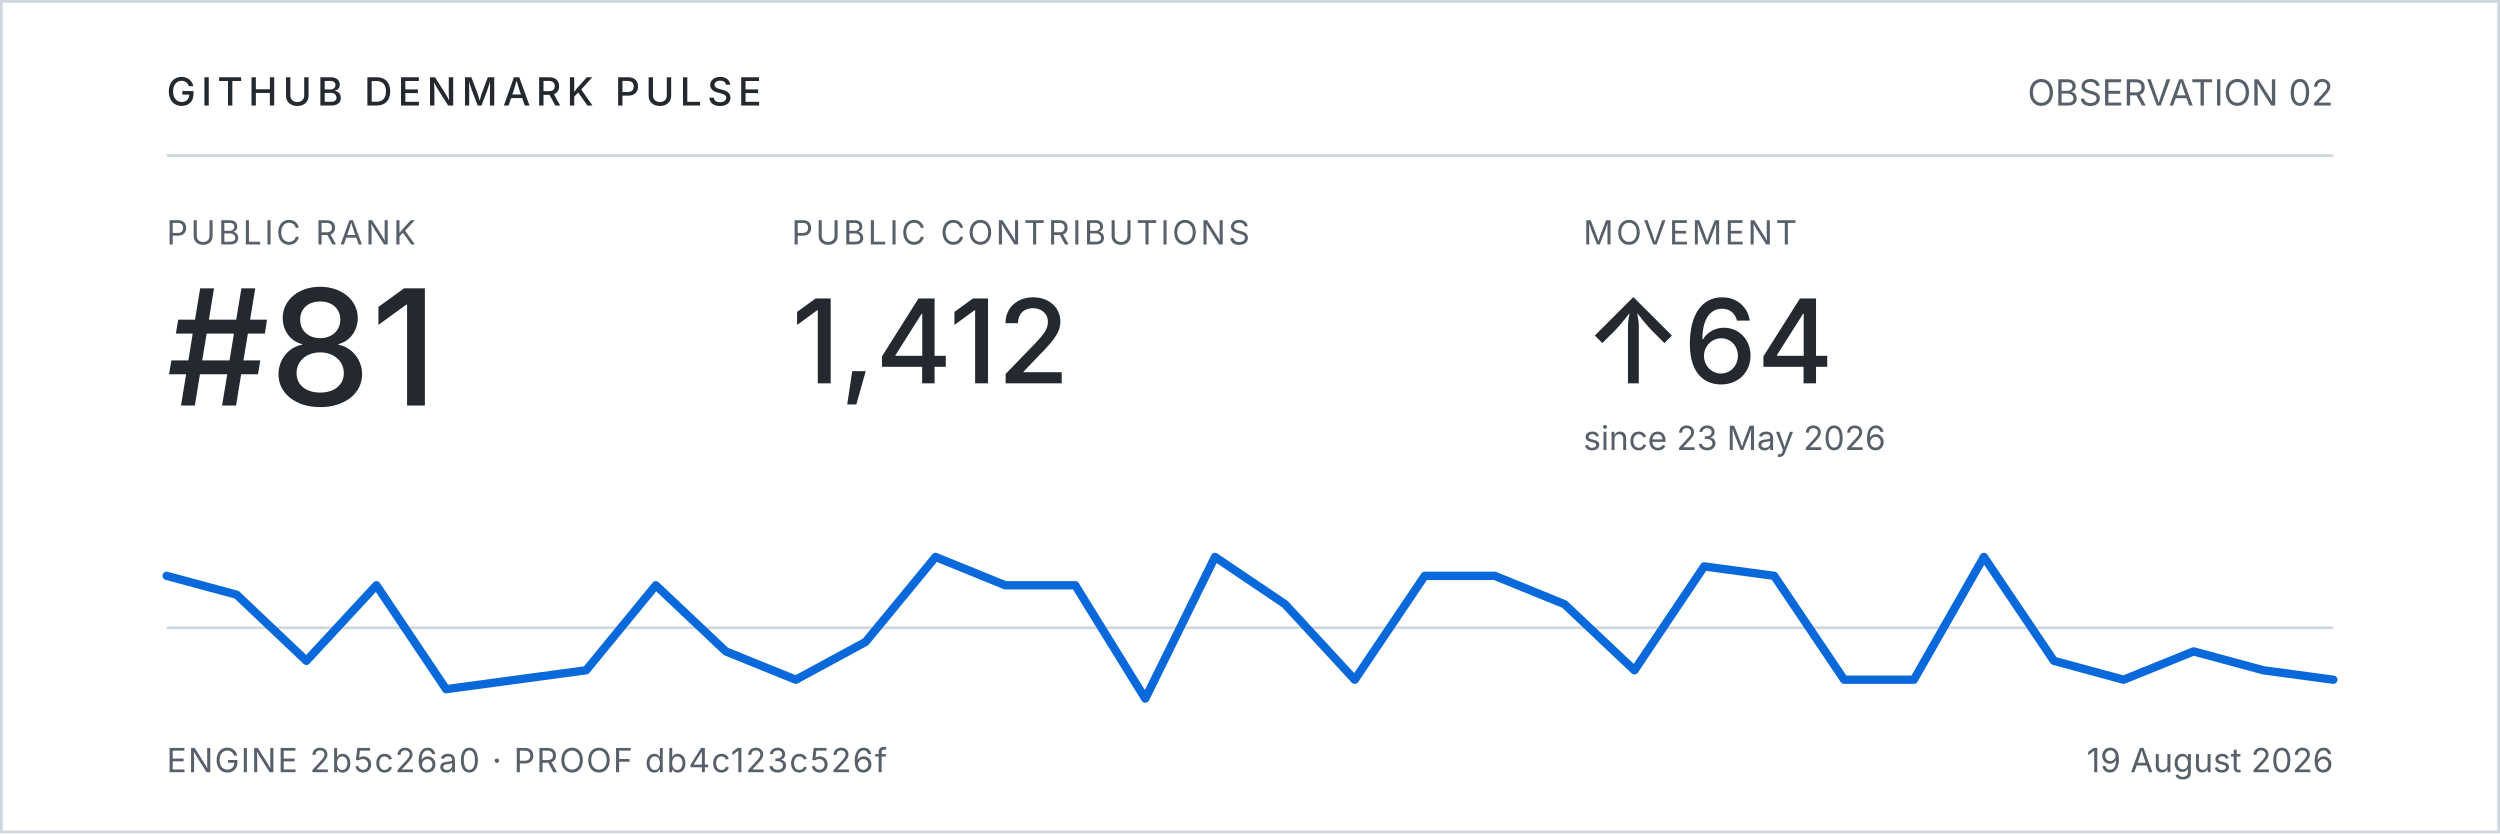
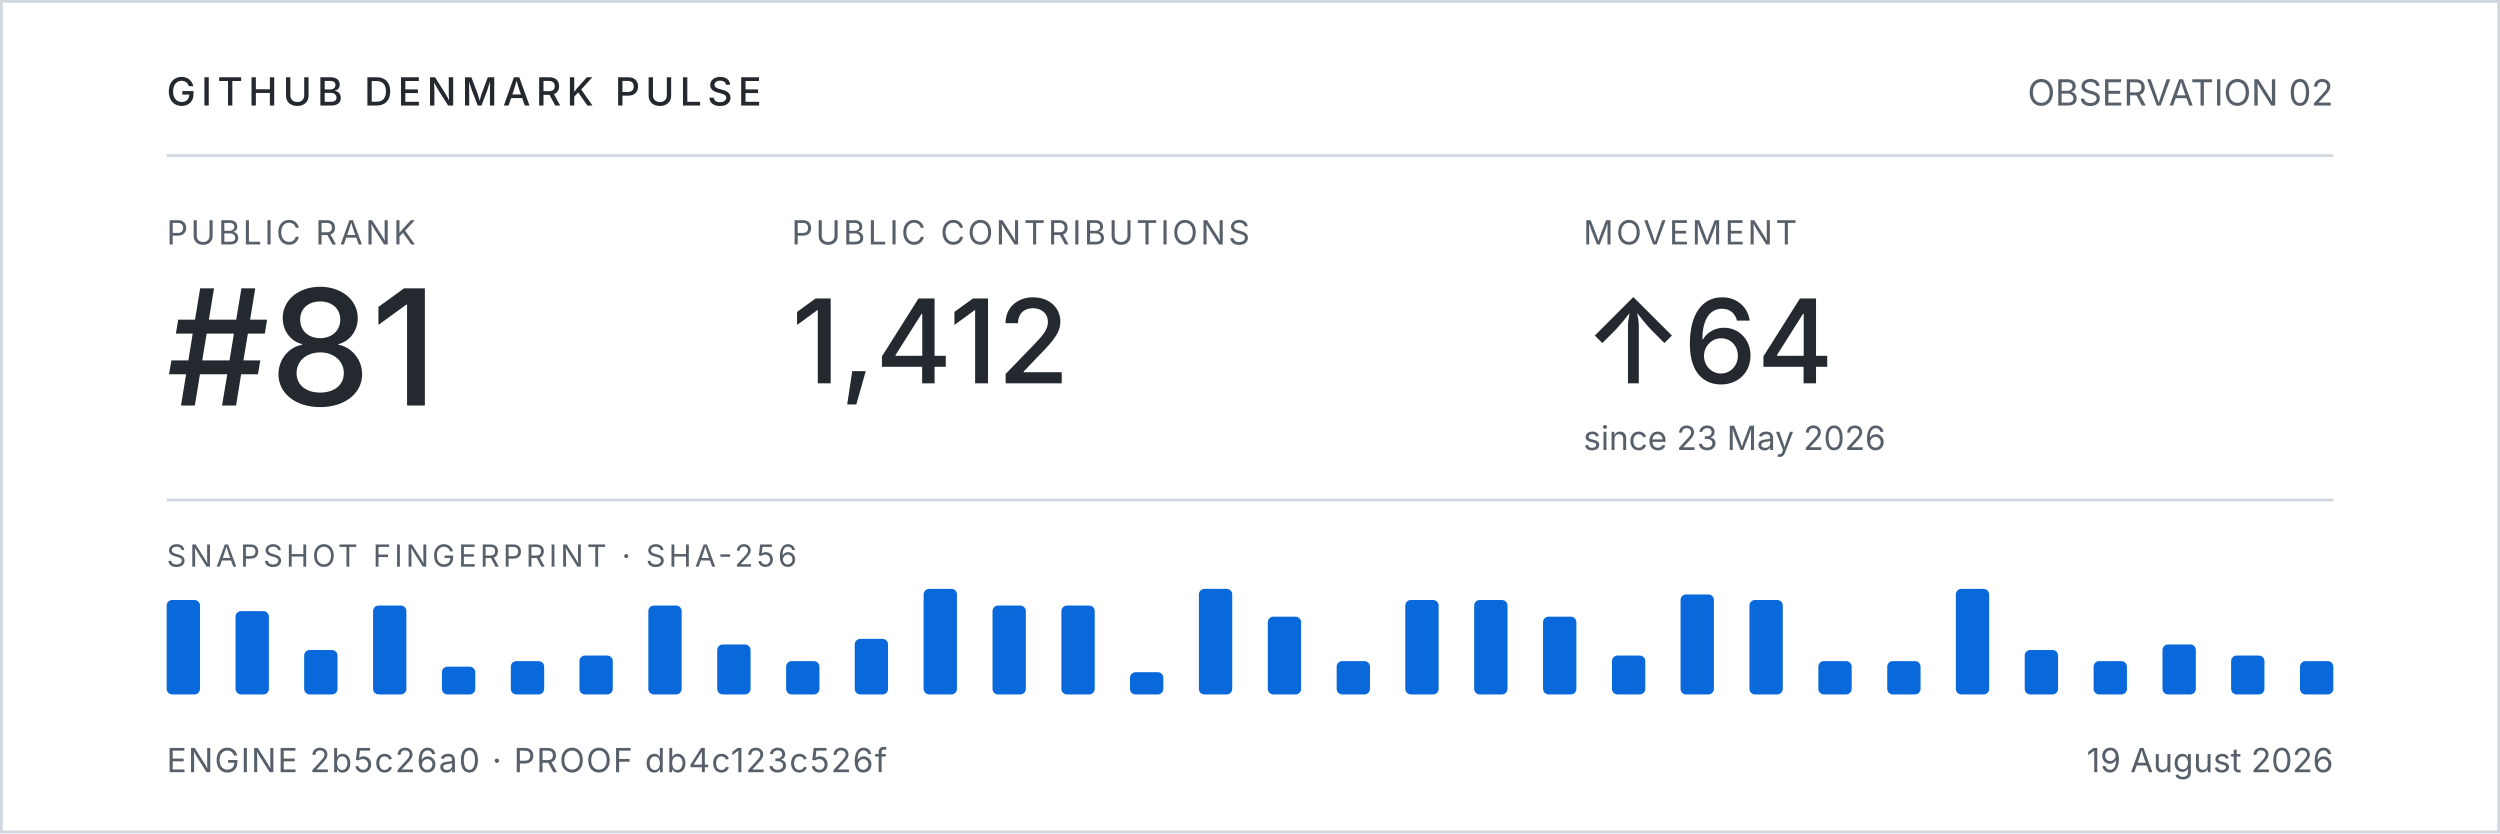
<svg xmlns="http://www.w3.org/2000/svg" role="img" aria-labelledby="observation-title observation-desc" viewBox="0 0 900 300">
  <style>
    .frame, .rule { fill: none; stroke: #d0d7de; }
    .text { fill: #24292f; }
    .muted { fill: #57606a; }
-     .pulse { fill: none; stroke: #0969da; }
+     .fingerprint { fill: #0969da; }
    text { font-family: -apple-system, BlinkMacSystemFont, "Segoe UI", sans-serif; }
    @media (prefers-color-scheme: dark) {
      .frame, .rule { stroke: #30363d; }
      .text { fill: #c9d1d9; }
      .muted { fill: #8b949e; }
-       .pulse { stroke: #58a6ff; }
+       .fingerprint { fill: #58a6ff; }
    }
  </style>
  <rect class="frame" x="0.5" y="0.5" width="899" height="299" />
  <text class="text" x="60" y="38" font-size="14" font-weight="500" letter-spacing="2">GITHUB DENMARK PULSE</text>
  <text class="muted" x="840" y="38" text-anchor="end" font-size="13">OBSERVATION 02</text>
  <line class="rule" x1="60" x2="840" y1="56" y2="56" />
  <text class="muted" x="60" y="88" font-size="12" letter-spacing="1">PUBLIC RANK</text>
  <text class="text" x="60" y="146" font-size="58" font-weight="500">#81</text>
  <text class="muted" x="285" y="88" font-size="12" letter-spacing="1">PUBLIC CONTRIBUTIONS</text>
  <text class="text" x="285" y="138" font-size="42" font-weight="500">1,412</text>
  <text class="muted" x="570" y="88" font-size="12" letter-spacing="1">MOVEMENT</text>
  <text class="text" x="570" y="138" font-size="42" font-weight="500">↑64</text>
  <text class="muted" x="570" y="162" font-size="12">since 23 May 2026</text>
-   <line class="rule" x1="60" x2="840" y1="226" y2="226" />
-   <polyline class="pulse" points="60.0,207.3 85.2,214.1 110.3,237.9 135.5,210.7 160.6,248.1 185.8,244.7 211.0,241.3 236.1,210.7 261.3,234.5 286.5,244.7 311.6,231.1 336.8,200.5 361.9,210.7 387.1,210.7 412.3,251.5 437.4,200.5 462.6,217.5 487.7,244.7 512.9,207.3 538.1,207.3 563.2,217.5 588.4,241.3 613.5,203.9 638.7,207.3 663.9,244.7 689.0,244.7 714.2,200.5 739.4,237.9 764.5,244.7 789.7,234.5 814.8,241.3 840.0,244.7" stroke-width="3" stroke-linecap="round" stroke-linejoin="round" />
+   <line class="rule" x1="60" x2="840" y1="180" y2="180" />
+   <text class="muted" x="60" y="204" font-size="11" letter-spacing="1.2">SNAPSHOT FINGERPRINT · SHA-256</text>
+   <rect class="fingerprint" x="60.0" y="216.0" width="12" height="34.0" rx="2" />
+   <rect class="fingerprint" x="84.8" y="220.0" width="12" height="30.0" rx="2" />
+   <rect class="fingerprint" x="109.5" y="234.0" width="12" height="16.0" rx="2" />
+   <rect class="fingerprint" x="134.3" y="218.0" width="12" height="32.0" rx="2" />
+   <rect class="fingerprint" x="159.1" y="240.0" width="12" height="10.0" rx="2" />
+   <rect class="fingerprint" x="183.9" y="238.0" width="12" height="12.0" rx="2" />
+   <rect class="fingerprint" x="208.6" y="236.0" width="12" height="14.0" rx="2" />
+   <rect class="fingerprint" x="233.4" y="218.0" width="12" height="32.0" rx="2" />
+   <rect class="fingerprint" x="258.2" y="232.0" width="12" height="18.0" rx="2" />
+   <rect class="fingerprint" x="283.0" y="238.0" width="12" height="12.0" rx="2" />
+   <rect class="fingerprint" x="307.7" y="230.0" width="12" height="20.0" rx="2" />
+   <rect class="fingerprint" x="332.5" y="212.0" width="12" height="38.0" rx="2" />
+   <rect class="fingerprint" x="357.3" y="218.0" width="12" height="32.0" rx="2" />
+   <rect class="fingerprint" x="382.1" y="218.0" width="12" height="32.0" rx="2" />
+   <rect class="fingerprint" x="406.8" y="242.0" width="12" height="8.0" rx="2" />
+   <rect class="fingerprint" x="431.6" y="212.0" width="12" height="38.0" rx="2" />
+   <rect class="fingerprint" x="456.4" y="222.0" width="12" height="28.0" rx="2" />
+   <rect class="fingerprint" x="481.2" y="238.0" width="12" height="12.0" rx="2" />
+   <rect class="fingerprint" x="505.9" y="216.0" width="12" height="34.0" rx="2" />
+   <rect class="fingerprint" x="530.7" y="216.0" width="12" height="34.0" rx="2" />
+   <rect class="fingerprint" x="555.5" y="222.0" width="12" height="28.0" rx="2" />
+   <rect class="fingerprint" x="580.3" y="236.0" width="12" height="14.0" rx="2" />
+   <rect class="fingerprint" x="605.0" y="214.0" width="12" height="36.0" rx="2" />
+   <rect class="fingerprint" x="629.8" y="216.0" width="12" height="34.0" rx="2" />
+   <rect class="fingerprint" x="654.6" y="238.0" width="12" height="12.0" rx="2" />
+   <rect class="fingerprint" x="679.4" y="238.0" width="12" height="12.0" rx="2" />
+   <rect class="fingerprint" x="704.1" y="212.0" width="12" height="38.0" rx="2" />
+   <rect class="fingerprint" x="728.9" y="234.0" width="12" height="16.0" rx="2" />
+   <rect class="fingerprint" x="753.7" y="238.0" width="12" height="12.0" rx="2" />
+   <rect class="fingerprint" x="778.5" y="232.0" width="12" height="18.0" rx="2" />
+   <rect class="fingerprint" x="803.2" y="236.0" width="12" height="14.0" rx="2" />
+   <rect class="fingerprint" x="828.0" y="238.0" width="12" height="12.0" rx="2" />
  <text class="muted" x="60" y="278" font-size="12" letter-spacing="0.5">ENGINE 2b5c26a0 · PROOF db4c123c526f</text>
  <text class="muted" x="840" y="278" text-anchor="end" font-size="12">19 August 2026</text>
</svg>
